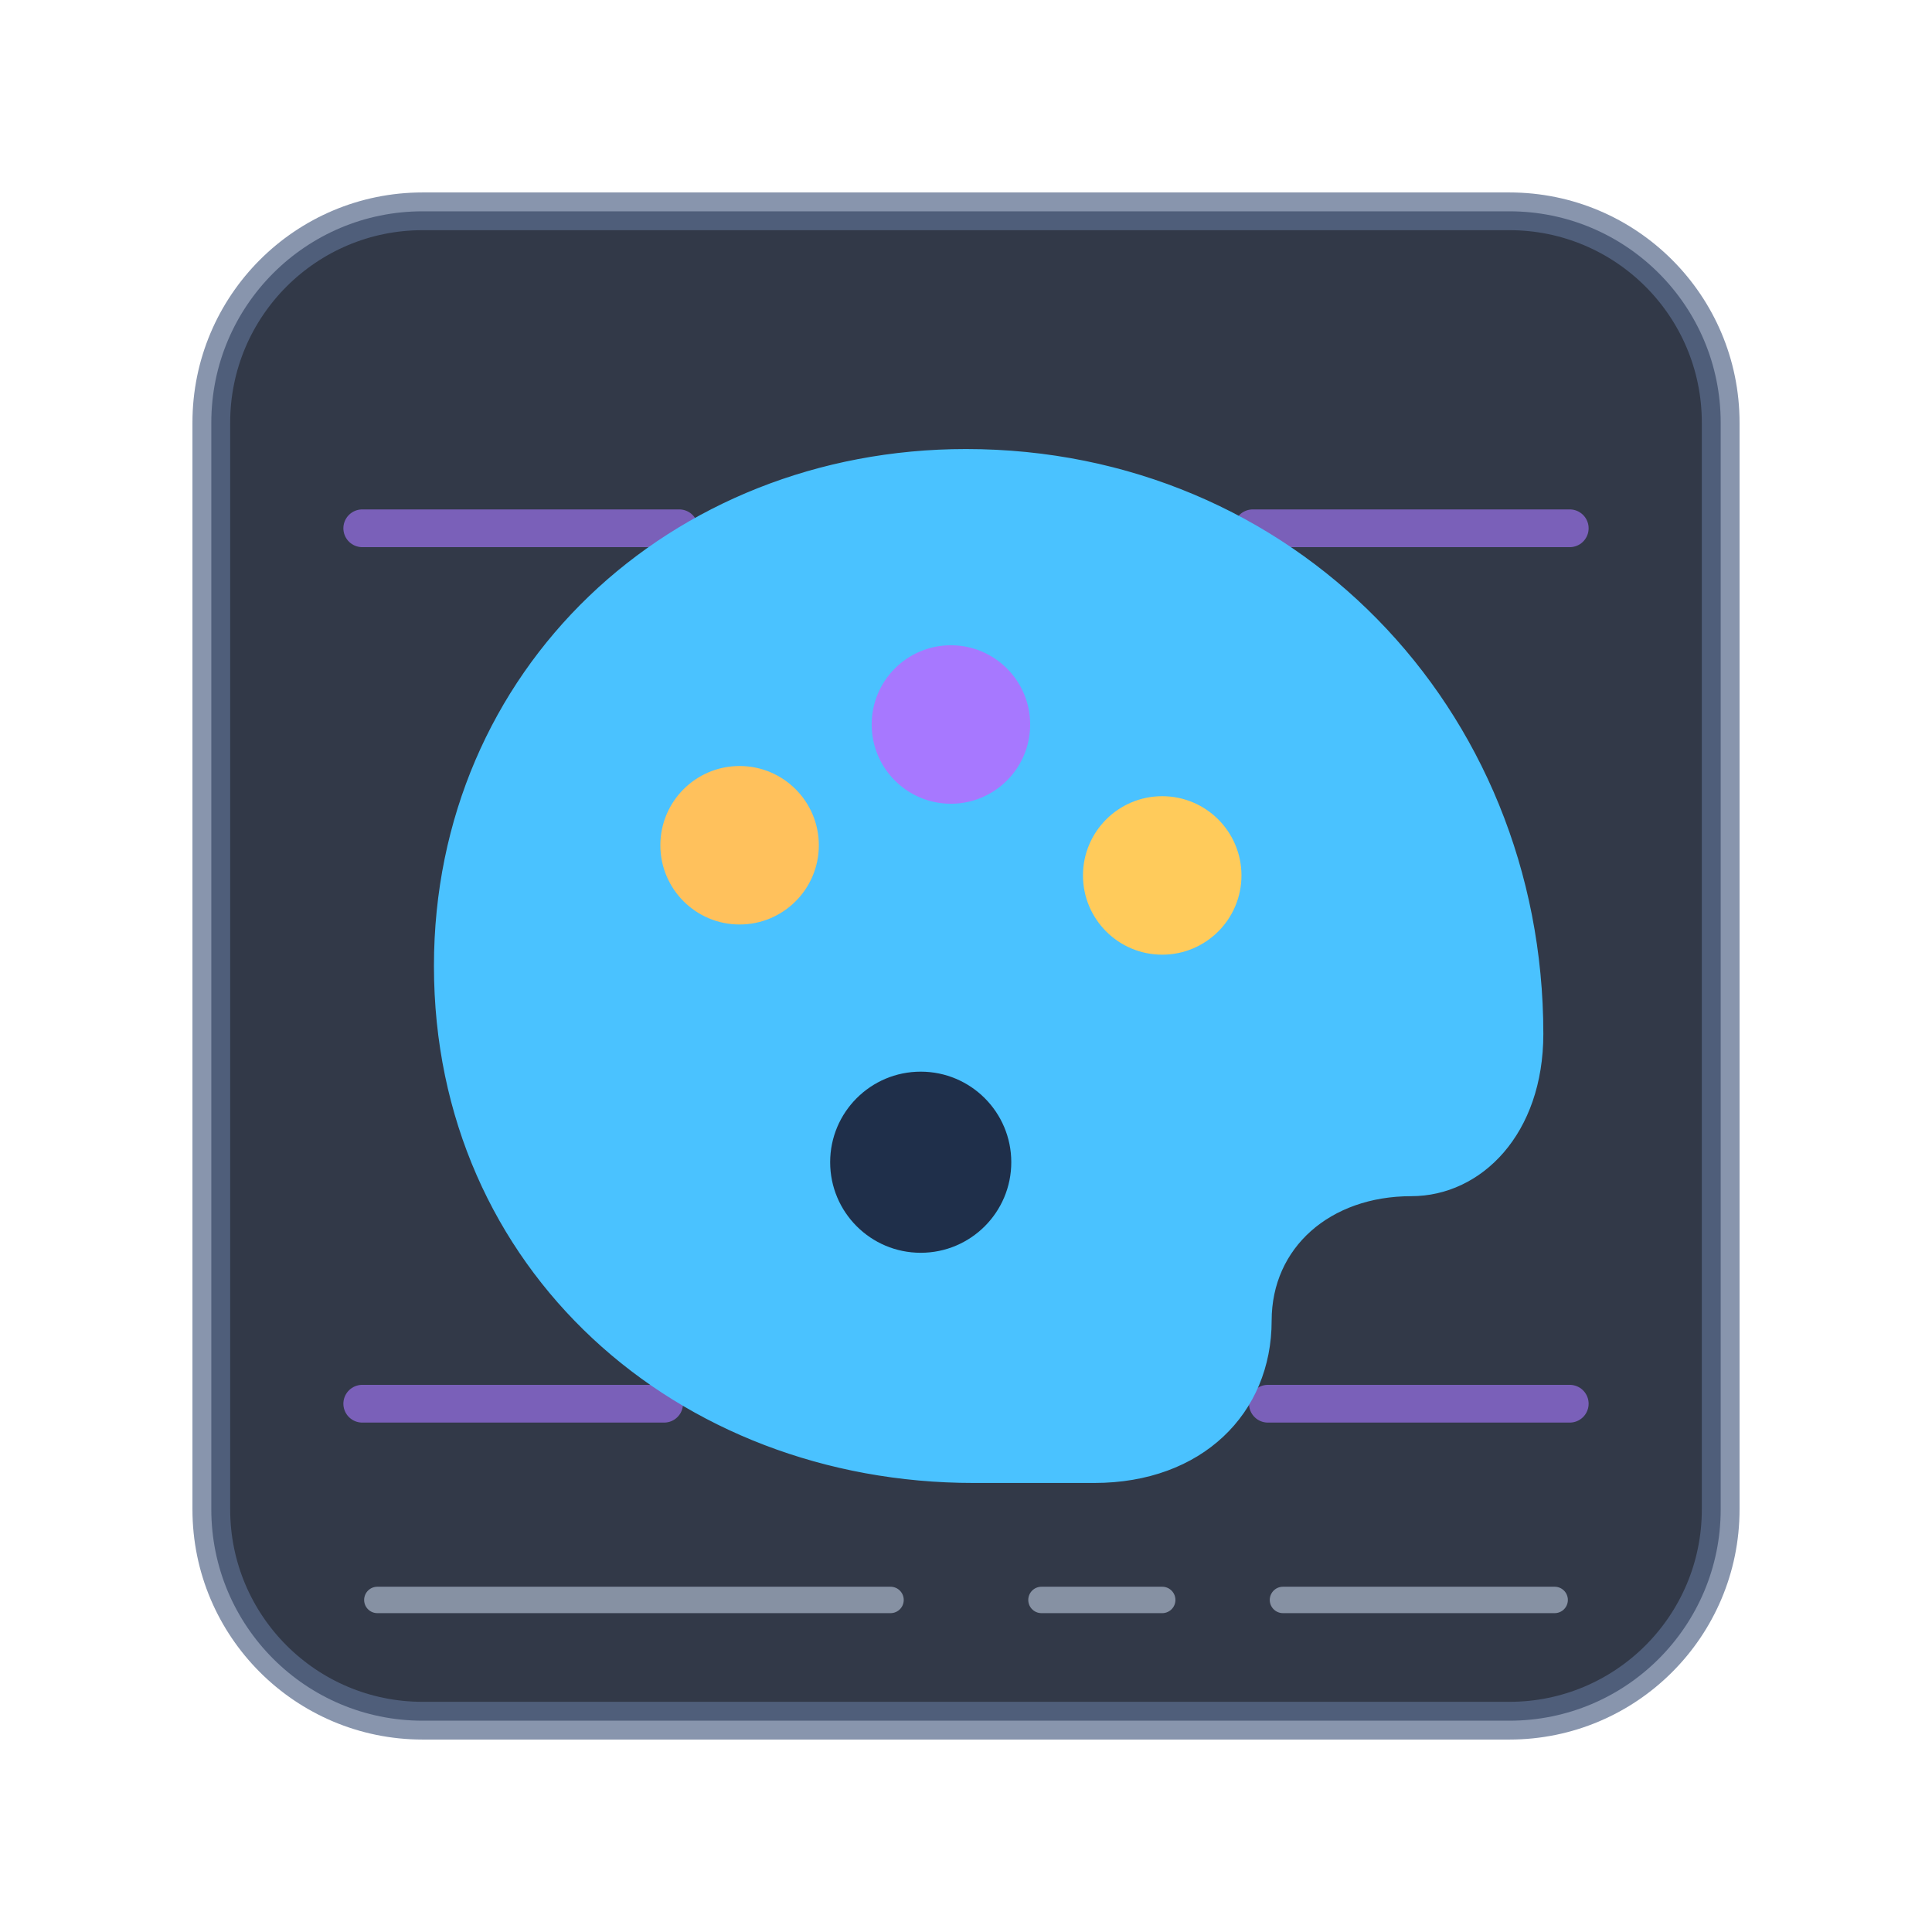
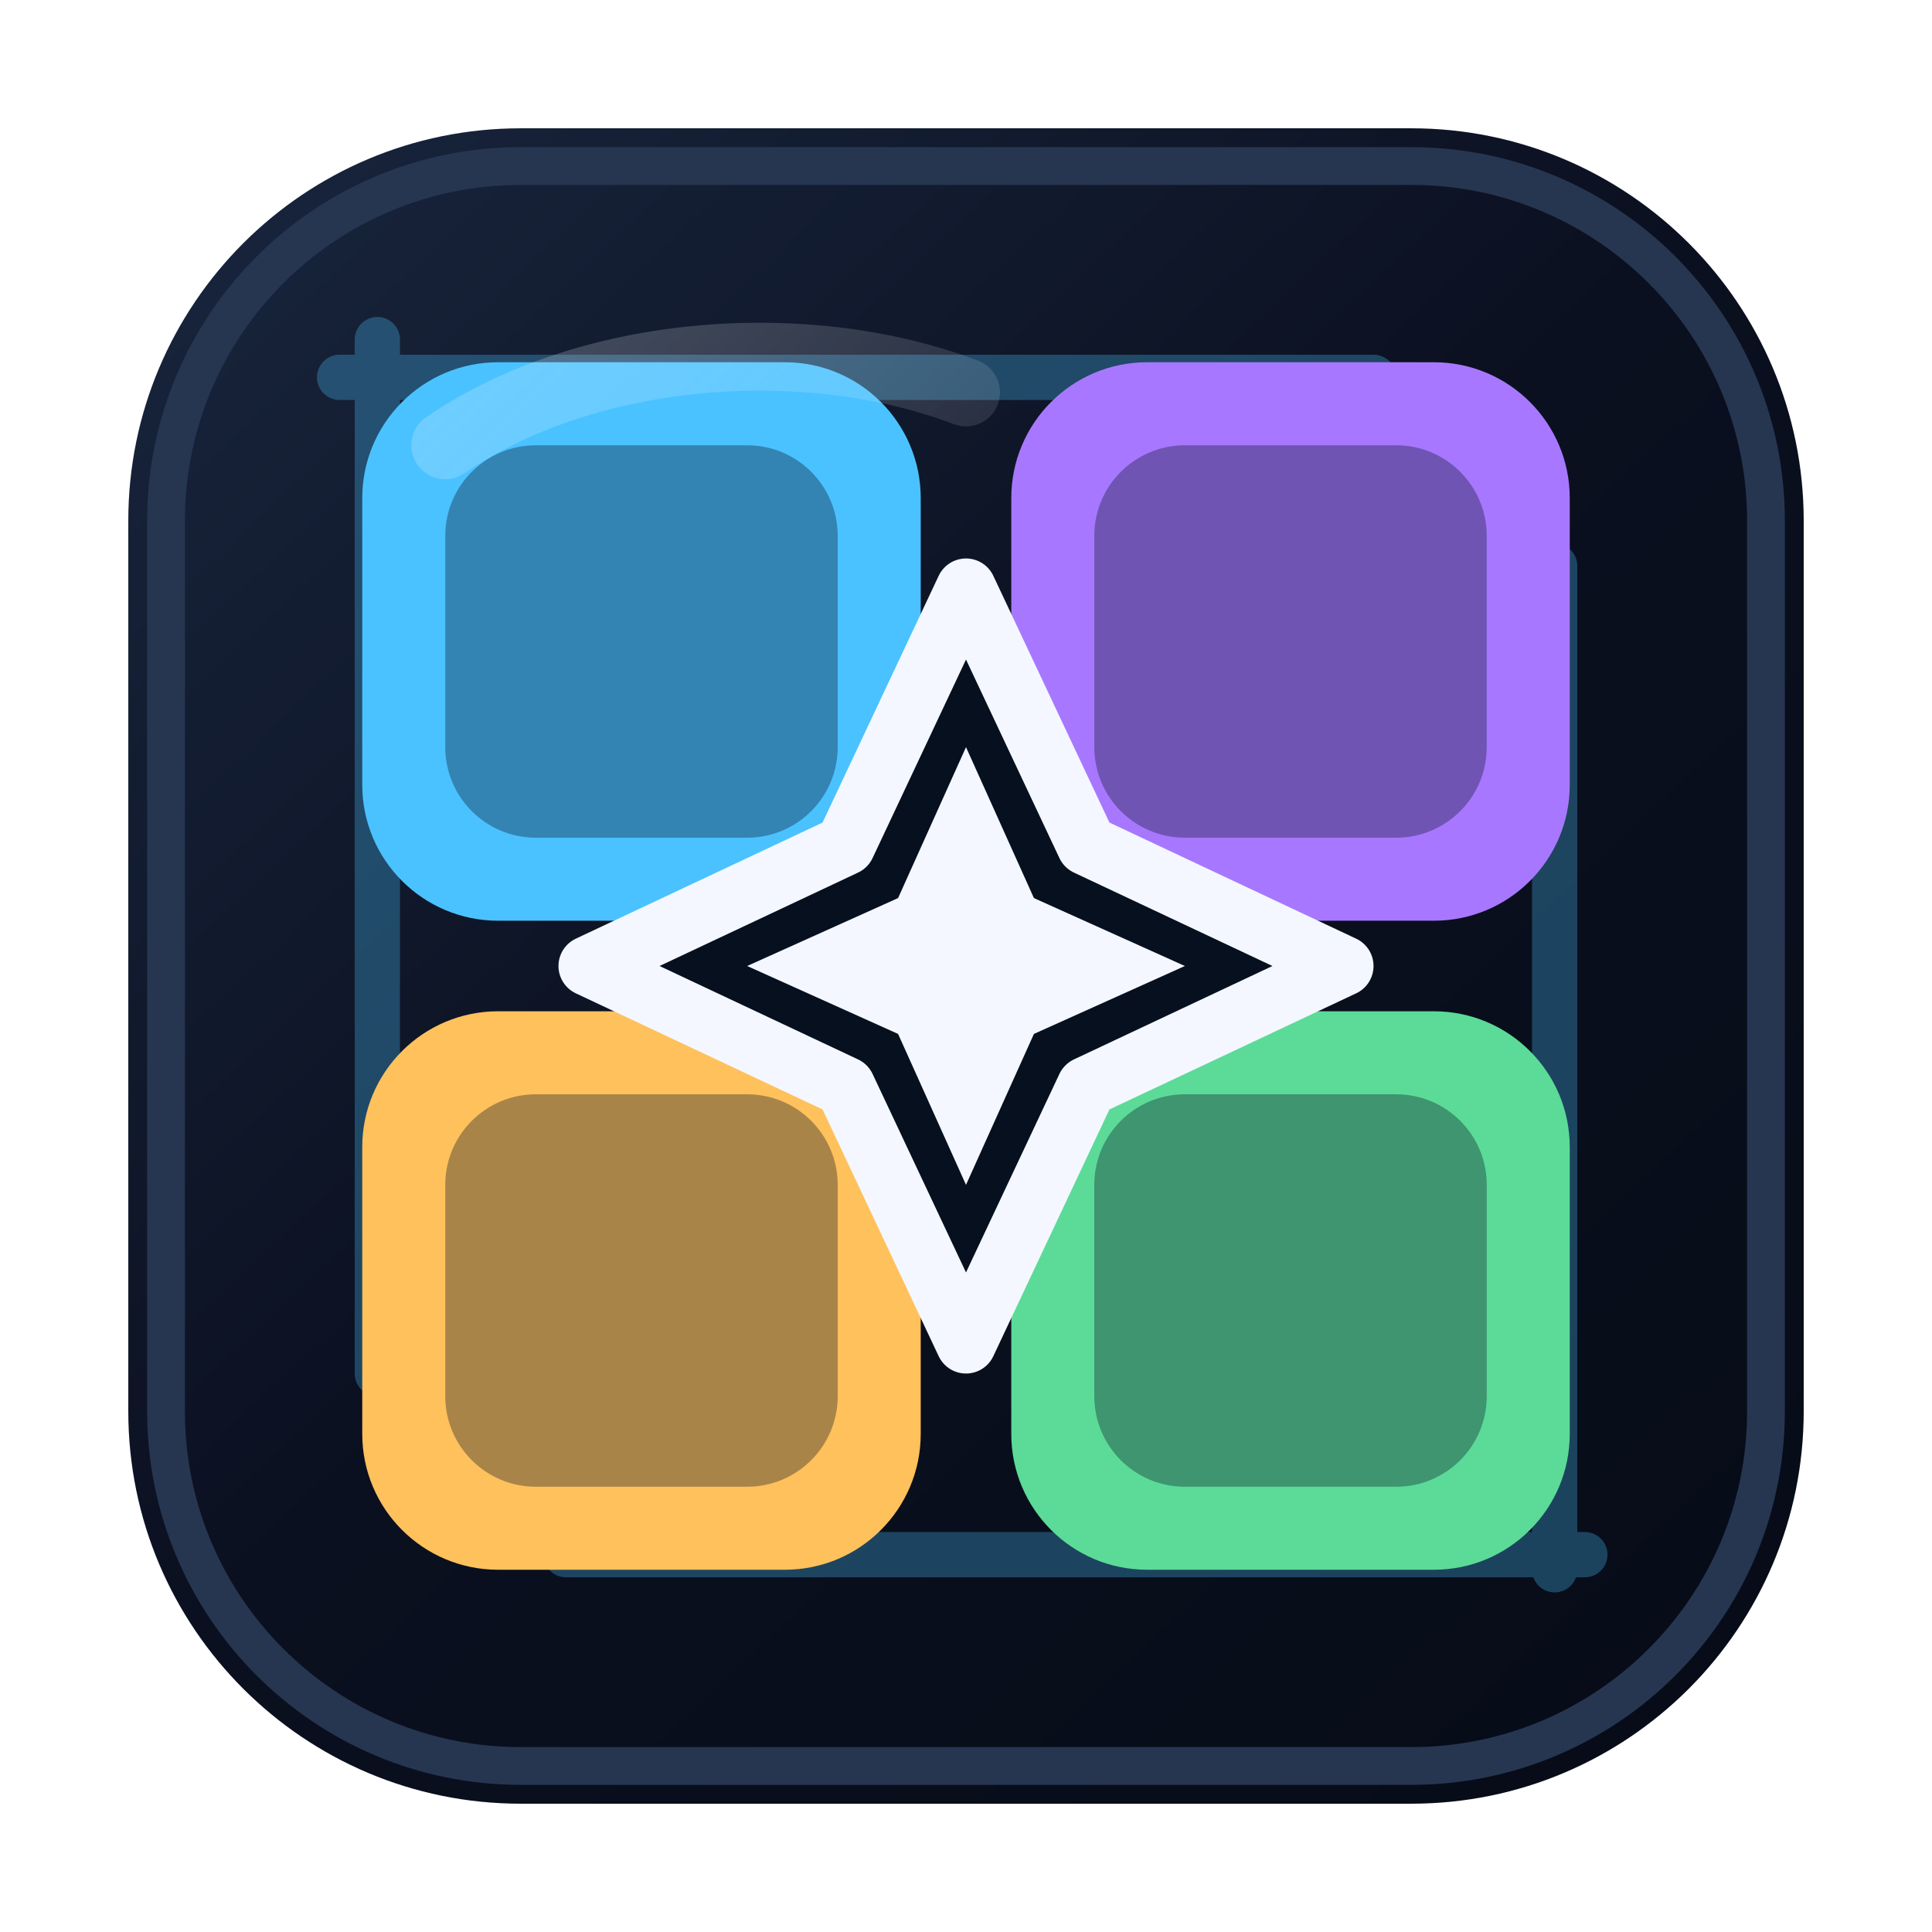
- <svg xmlns="http://www.w3.org/2000/svg" color="#f4f7ff" class="usk-icon" width="256" height="256" viewBox="0 0 256 256" role="img" aria-labelledby="palette-title palette-desc">
-   <style>
- .usk-i-bg{fill:rgba(18,26,44,.86)}
- .usk-i-bg-strong{fill:rgba(29,39,63,.94)}
- .usk-i-bg-soft{fill:rgba(24,33,54,.64)}
- .usk-i-primary{fill:rgb(74,194,255);stroke:rgb(74,194,255)}
- .usk-i-secondary{fill:rgb(167,120,255);stroke:rgb(167,120,255)}
- .usk-i-accent{fill:rgb(255,193,92);stroke:rgb(255,193,92)}
- .usk-i-success{fill:rgb(91,219,151);stroke:rgb(91,219,151)}
- .usk-i-warning{fill:rgb(255,203,91);stroke:rgb(255,203,91)}
- .usk-i-danger{fill:rgb(255,112,137);stroke:rgb(255,112,137)}
- .usk-i-line{fill:none;stroke:rgb(74,194,255);stroke-width:7;stroke-linecap:round;stroke-linejoin:round}
- .usk-i-line-2{fill:none;stroke:rgb(167,120,255);stroke-width:5;stroke-linecap:round;stroke-linejoin:round}
- .usk-i-line-3{fill:none;stroke:rgb(255,193,92);stroke-width:4;stroke-linecap:round;stroke-linejoin:round}
- .usk-i-muted{fill:none;stroke:rgb(170,182,203);stroke-width:3.5;stroke-linecap:round;stroke-linejoin:round}
- .usk-i-fill-muted{fill:rgb(170,182,203);stroke:none}
- .usk-i-surface{fill:rgba(18,26,44,.86);stroke:rgba(90,108,142,.72);stroke-width:5}
- .usk-i-glow{filter:drop-shadow(0 0 10px rgba(74,194,255,.26))}
- </style>
-   <rect class="usk-i-surface" x="28" y="28" width="200" height="200" rx="28" />
-   <path class="usk-i-line-2" d="M48 70H90M166 70H208M48 186H88M168 186H208" opacity=".62" />
-   <path class="usk-i-muted" d="M50 212H118M138 212H154M170 212H206" opacity=".7" />
-   <path class="usk-i-primary" d="M128 60C89 60 58 89 58 128C58 168 90 196 129 196H145C159 196 168 187 168 175C168 165 176 158 187 158C196 158 204 150 204 137C204 94 171 60 128 60Z" />
-   <circle class="usk-i-accent" cx="98" cy="112" r="10" />
-   <circle class="usk-i-secondary" cx="126" cy="96" r="10" />
-   <circle class="usk-i-warning" cx="154" cy="116" r="10" />
-   <circle class="usk-i-bg-strong" cx="122" cy="154" r="12" />
+ <svg xmlns="http://www.w3.org/2000/svg" width="256" height="256" viewBox="0 0 256 256" role="img" aria-labelledby="favicon-title favicon-desc">
+   <defs>
+     <linearGradient id="usk-favicon-bg" x1="36" y1="30" x2="220" y2="226" gradientUnits="userSpaceOnUse">
+       <stop stop-color="#17233a" />
+       <stop offset=".48" stop-color="#0b1020" />
+       <stop offset="1" stop-color="#070c18" />
+     </linearGradient>
+     <linearGradient id="usk-favicon-glass" x1="57" y1="52" x2="202" y2="204" gradientUnits="userSpaceOnUse">
+       <stop stop-color="#f4f7ff" stop-opacity=".22" />
+       <stop offset=".42" stop-color="#f4f7ff" stop-opacity=".05" />
+       <stop offset="1" stop-color="#f4f7ff" stop-opacity=".12" />
+     </linearGradient>
+   </defs>
+   <rect x="17" y="17" width="222" height="222" rx="52" fill="url(#usk-favicon-bg)" />
+   <rect x="22" y="22" width="212" height="212" rx="47" fill="none" stroke="#263651" stroke-width="5" />
+   <path d="M45 50H182M50 45V182M206 75V208M75 206H210" fill="none" stroke="#4ac2ff" stroke-width="6" stroke-linecap="round" opacity=".3" />
+   <g>
+     <rect x="48" y="48" width="74" height="74" rx="18" fill="#4ac2ff" />
+     <rect x="134" y="48" width="74" height="74" rx="18" fill="#a778ff" />
+     <rect x="48" y="134" width="74" height="74" rx="18" fill="#ffc15c" />
+     <rect x="134" y="134" width="74" height="74" rx="18" fill="#5bdb97" />
+     <rect x="59" y="59" width="52" height="52" rx="12" fill="#081226" opacity=".35" />
+     <rect x="145" y="59" width="52" height="52" rx="12" fill="#081226" opacity=".35" />
+     <rect x="59" y="145" width="52" height="52" rx="12" fill="#081226" opacity=".35" />
+     <rect x="145" y="145" width="52" height="52" rx="12" fill="#081226" opacity=".35" />
+   </g>
+   <path d="M128 78L144 112L178 128L144 144L128 178L112 144L78 128L112 112Z" fill="#07101f" stroke="#f4f7ff" stroke-width="8" stroke-linejoin="round" />
+   <path d="M128 99L137 119L157 128L137 137L128 157L119 137L99 128L119 119Z" fill="#f4f7ff" />
+   <path d="M59 59C78 46 107 44 128 52" fill="none" stroke="url(#usk-favicon-glass)" stroke-width="9" stroke-linecap="round" />
</svg>
